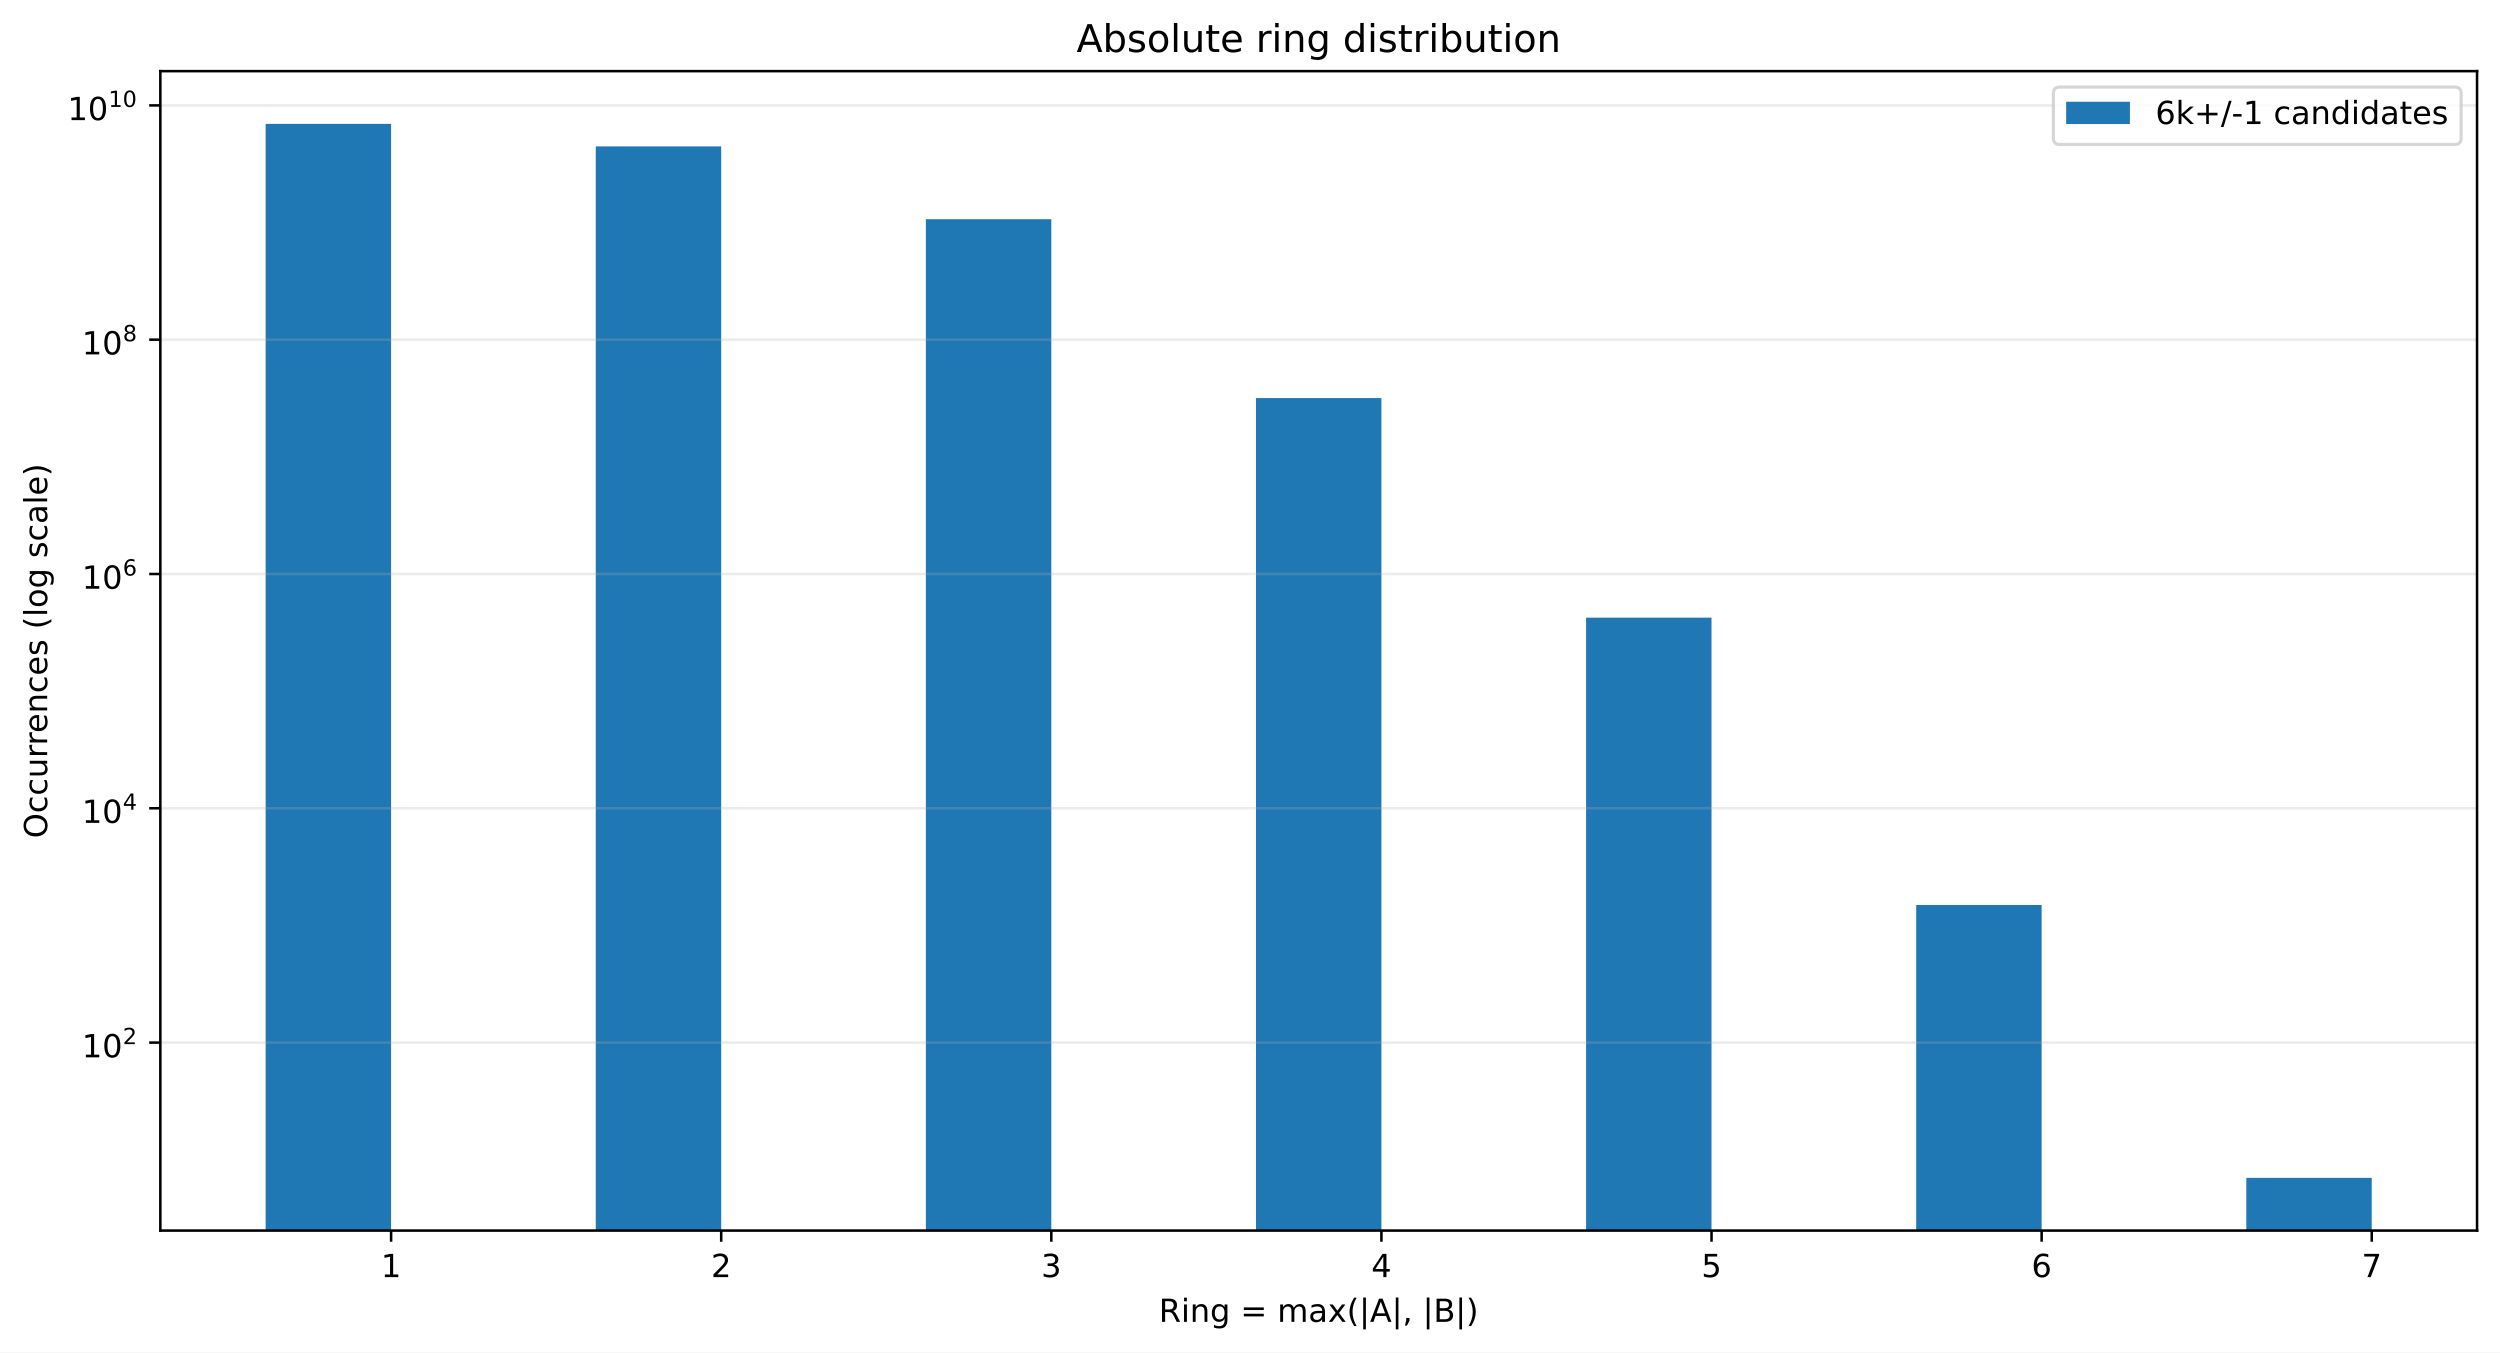
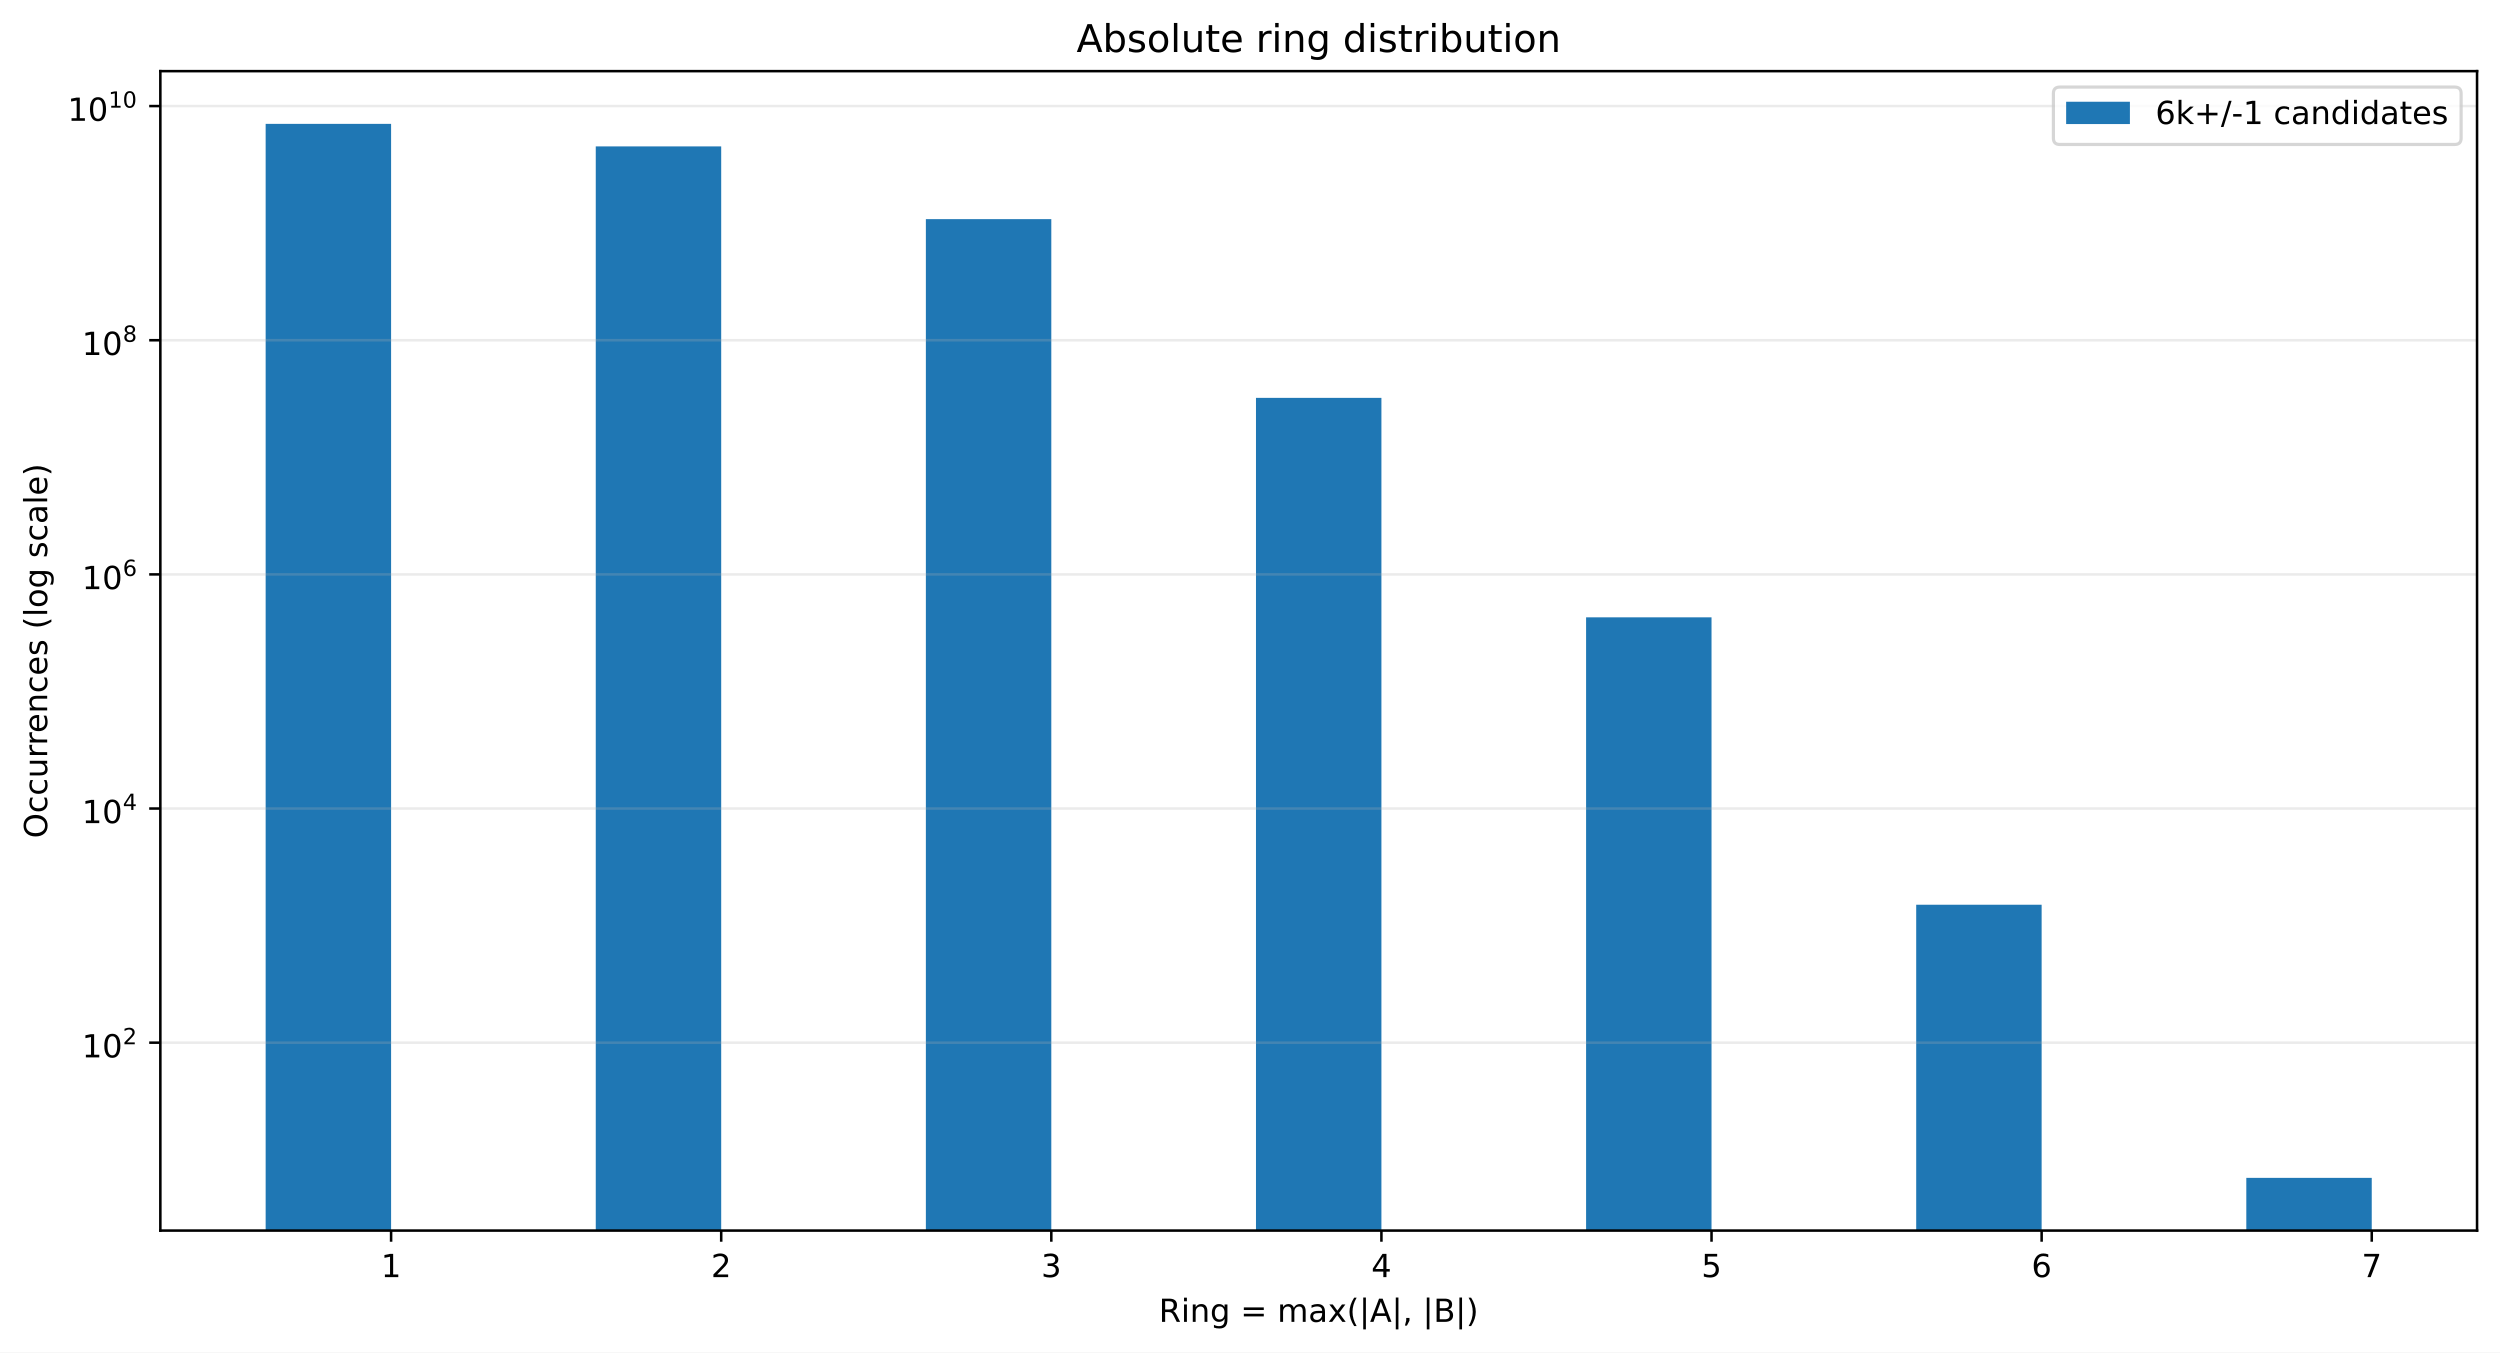
<svg xmlns="http://www.w3.org/2000/svg" xmlns:xlink="http://www.w3.org/1999/xlink" width="784.258pt" height="424.28pt" viewBox="0 0 784.258 424.28" version="1.1">
  <defs>
    <style type="text/css">*{stroke-linejoin: round; stroke-linecap: butt}</style>
  </defs>
  <g id="figure_1">
    <g id="patch_1">
      <path d="M 0 424.28  L 784.258 424.28  L 784.258 0  L 0 0  z " style="fill: #ffffff" />
    </g>
    <g id="axes_1">
      <g id="patch_2">
        <path d="M 50.301 386.036  L 777.058 386.036  L 777.058 22.318  L 50.301 22.318  z " style="fill: #ffffff" />
      </g>
      <g id="patch_3">
-         <path d="M 83.335 37150.874  L 122.687 37150.874  L 122.687 38.851  L 83.335 38.851  z " clip-path="url(#pe22367e2f0)" style="fill: #1f77b4" />
+         <path d="M 83.335 37126.803  L 122.687 37126.803  L 122.687 38.851  L 83.335 38.851  z " clip-path="url(#pb720f1f0be)" style="fill: #1f77b4" />
      </g>
      <g id="patch_4">
-         <path d="M 186.891 37150.874  L 226.243 37150.874  L 226.243 45.924  L 186.891 45.924  z " clip-path="url(#pe22367e2f0)" style="fill: #1f77b4" />
+         <path d="M 186.891 37126.803  L 226.243 37126.803  L 226.243 45.92  L 186.891 45.92  z " clip-path="url(#pb720f1f0be)" style="fill: #1f77b4" />
      </g>
      <g id="patch_5">
-         <path d="M 290.448 37150.874  L 329.799 37150.874  L 329.799 68.772  L 290.448 68.772  z " clip-path="url(#pe22367e2f0)" style="fill: #1f77b4" />
+         <path d="M 290.448 37126.803  L 329.799 37126.803  L 329.799 68.752  L 290.448 68.752  z " clip-path="url(#pb720f1f0be)" style="fill: #1f77b4" />
      </g>
      <g id="patch_6">
-         <path d="M 394.004 37150.874  L 433.355 37150.874  L 433.355 124.874  L 394.004 124.874  z " clip-path="url(#pe22367e2f0)" style="fill: #1f77b4" />
+         <path d="M 394.004 37126.803  L 433.355 37126.803  L 433.355 124.818  L 394.004 124.818  z " clip-path="url(#pb720f1f0be)" style="fill: #1f77b4" />
      </g>
      <g id="patch_7">
-         <path d="M 497.56 37150.874  L 536.912 37150.874  L 536.912 193.769  L 497.56 193.769  z " clip-path="url(#pe22367e2f0)" style="fill: #1f77b4" />
+         <path d="M 497.56 37126.803  L 536.912 37126.803  L 536.912 193.668  L 497.56 193.668  z " clip-path="url(#pb720f1f0be)" style="fill: #1f77b4" />
      </g>
      <g id="patch_8">
-         <path d="M 601.116 37150.874  L 640.468 37150.874  L 640.468 283.902  L 601.116 283.902  z " clip-path="url(#pe22367e2f0)" style="fill: #1f77b4" />
+         <path d="M 601.116 37126.803  L 640.468 37126.803  L 640.468 283.81  L 601.116 283.81  z " clip-path="url(#pb720f1f0be)" style="fill: #1f77b4" />
      </g>
      <g id="patch_9">
-         <path d="M 704.673 37150.874  L 744.024 37150.874  L 744.024 369.503  L 704.673 369.503  z " clip-path="url(#pe22367e2f0)" style="fill: #1f77b4" />
+         <path d="M 704.673 37126.803  L 744.024 37126.803  L 744.024 369.503  L 704.673 369.503  z " clip-path="url(#pb720f1f0be)" style="fill: #1f77b4" />
      </g>
      <g id="matplotlib.axis_1">
        <g id="xtick_1">
          <g id="line2d_1">
            <defs>
-               <path id="maa8dd9154b" d="M 0 0  L 0 3.5  " style="stroke: #000000; stroke-width: 0.8" />
+               <path id="m9fbabec83c" d="M 0 0  L 0 3.5  " style="stroke: #000000; stroke-width: 0.8" />
            </defs>
            <g>
-               <use xlink:href="#maa8dd9154b" x="122.687" y="386.036" style="stroke: #000000; stroke-width: 0.8" />
+               <use xlink:href="#m9fbabec83c" x="122.687" y="386.036" style="stroke: #000000; stroke-width: 0.8" />
            </g>
          </g>
          <g id="text_1">
            <g transform="translate(119.5053 400.6334) scale(0.1 -0.1)">
              <defs>
                <path id="DejaVuSans-14" d="M 794 531  L 1825 531  L 1825 4091  L 703 3866  L 703 4441  L 1819 4666  L 2450 4666  L 2450 531  L 3481 531  L 3481 0  L 794 0  L 794 531  z " transform="scale(0.015625)" />
              </defs>
              <use xlink:href="#DejaVuSans-14" />
            </g>
          </g>
        </g>
        <g id="xtick_2">
          <g id="line2d_2">
            <g>
-               <use xlink:href="#maa8dd9154b" x="226.243" y="386.036" style="stroke: #000000; stroke-width: 0.8" />
+               <use xlink:href="#m9fbabec83c" x="226.243" y="386.036" style="stroke: #000000; stroke-width: 0.8" />
            </g>
          </g>
          <g id="text_2">
            <g transform="translate(223.0616 400.6334) scale(0.1 -0.1)">
              <defs>
                <path id="DejaVuSans-15" d="M 1228 531  L 3431 531  L 3431 0  L 469 0  L 469 531  Q 828 903 1448 1529  Q 2069 2156 2228 2338  Q 2531 2678 2651 2914  Q 2772 3150 2772 3378  Q 2772 3750 2511 3984  Q 2250 4219 1831 4219  Q 1534 4219 1204 4116  Q 875 4013 500 3803  L 500 4441  Q 881 4594 1212 4672  Q 1544 4750 1819 4750  Q 2544 4750 2975 4387  Q 3406 4025 3406 3419  Q 3406 3131 3298 2873  Q 3191 2616 2906 2266  Q 2828 2175 2409 1742  Q 1991 1309 1228 531  z " transform="scale(0.015625)" />
              </defs>
              <use xlink:href="#DejaVuSans-15" />
            </g>
          </g>
        </g>
        <g id="xtick_3">
          <g id="line2d_3">
            <g>
-               <use xlink:href="#maa8dd9154b" x="329.799" y="386.036" style="stroke: #000000; stroke-width: 0.8" />
+               <use xlink:href="#m9fbabec83c" x="329.799" y="386.036" style="stroke: #000000; stroke-width: 0.8" />
            </g>
          </g>
          <g id="text_3">
            <g transform="translate(326.6178 400.6334) scale(0.1 -0.1)">
              <defs>
                <path id="DejaVuSans-16" d="M 2597 2516  Q 3050 2419 3304 2112  Q 3559 1806 3559 1356  Q 3559 666 3084 287  Q 2609 -91 1734 -91  Q 1441 -91 1130 -33  Q 819 25 488 141  L 488 750  Q 750 597 1062 519  Q 1375 441 1716 441  Q 2309 441 2620 675  Q 2931 909 2931 1356  Q 2931 1769 2642 2001  Q 2353 2234 1838 2234  L 1294 2234  L 1294 2753  L 1863 2753  Q 2328 2753 2575 2939  Q 2822 3125 2822 3475  Q 2822 3834 2567 4026  Q 2313 4219 1838 4219  Q 1578 4219 1281 4162  Q 984 4106 628 3988  L 628 4550  Q 988 4650 1302 4700  Q 1616 4750 1894 4750  Q 2613 4750 3031 4423  Q 3450 4097 3450 3541  Q 3450 3153 3228 2886  Q 3006 2619 2597 2516  z " transform="scale(0.015625)" />
              </defs>
              <use xlink:href="#DejaVuSans-16" />
            </g>
          </g>
        </g>
        <g id="xtick_4">
          <g id="line2d_4">
            <g>
-               <use xlink:href="#maa8dd9154b" x="433.355" y="386.036" style="stroke: #000000; stroke-width: 0.8" />
+               <use xlink:href="#m9fbabec83c" x="433.355" y="386.036" style="stroke: #000000; stroke-width: 0.8" />
            </g>
          </g>
          <g id="text_4">
            <g transform="translate(430.174 400.6334) scale(0.1 -0.1)">
              <defs>
                <path id="DejaVuSans-17" d="M 2419 4116  L 825 1625  L 2419 1625  L 2419 4116  z M 2253 4666  L 3047 4666  L 3047 1625  L 3713 1625  L 3713 1100  L 3047 1100  L 3047 0  L 2419 0  L 2419 1100  L 313 1100  L 313 1709  L 2253 4666  z " transform="scale(0.015625)" />
              </defs>
              <use xlink:href="#DejaVuSans-17" />
            </g>
          </g>
        </g>
        <g id="xtick_5">
          <g id="line2d_5">
            <g>
-               <use xlink:href="#maa8dd9154b" x="536.912" y="386.036" style="stroke: #000000; stroke-width: 0.8" />
+               <use xlink:href="#m9fbabec83c" x="536.912" y="386.036" style="stroke: #000000; stroke-width: 0.8" />
            </g>
          </g>
          <g id="text_5">
            <g transform="translate(533.7303 400.6334) scale(0.1 -0.1)">
              <defs>
                <path id="DejaVuSans-18" d="M 691 4666  L 3169 4666  L 3169 4134  L 1269 4134  L 1269 2991  Q 1406 3038 1543 3061  Q 1681 3084 1819 3084  Q 2600 3084 3056 2656  Q 3513 2228 3513 1497  Q 3513 744 3044 326  Q 2575 -91 1722 -91  Q 1428 -91 1123 -41  Q 819 9 494 109  L 494 744  Q 775 591 1075 516  Q 1375 441 1709 441  Q 2250 441 2565 725  Q 2881 1009 2881 1497  Q 2881 1984 2565 2268  Q 2250 2553 1709 2553  Q 1456 2553 1204 2497  Q 953 2441 691 2322  L 691 4666  z " transform="scale(0.015625)" />
              </defs>
              <use xlink:href="#DejaVuSans-18" />
            </g>
          </g>
        </g>
        <g id="xtick_6">
          <g id="line2d_6">
            <g>
-               <use xlink:href="#maa8dd9154b" x="640.468" y="386.036" style="stroke: #000000; stroke-width: 0.8" />
+               <use xlink:href="#m9fbabec83c" x="640.468" y="386.036" style="stroke: #000000; stroke-width: 0.8" />
            </g>
          </g>
          <g id="text_6">
            <g transform="translate(637.2865 400.6334) scale(0.1 -0.1)">
              <defs>
                <path id="DejaVuSans-19" d="M 2113 2584  Q 1688 2584 1439 2293  Q 1191 2003 1191 1497  Q 1191 994 1439 701  Q 1688 409 2113 409  Q 2538 409 2786 701  Q 3034 994 3034 1497  Q 3034 2003 2786 2293  Q 2538 2584 2113 2584  z M 3366 4563  L 3366 3988  Q 3128 4100 2886 4159  Q 2644 4219 2406 4219  Q 1781 4219 1451 3797  Q 1122 3375 1075 2522  Q 1259 2794 1537 2939  Q 1816 3084 2150 3084  Q 2853 3084 3261 2657  Q 3669 2231 3669 1497  Q 3669 778 3244 343  Q 2819 -91 2113 -91  Q 1303 -91 875 529  Q 447 1150 447 2328  Q 447 3434 972 4092  Q 1497 4750 2381 4750  Q 2619 4750 2861 4703  Q 3103 4656 3366 4563  z " transform="scale(0.015625)" />
              </defs>
              <use xlink:href="#DejaVuSans-19" />
            </g>
          </g>
        </g>
        <g id="xtick_7">
          <g id="line2d_7">
            <g>
-               <use xlink:href="#maa8dd9154b" x="744.024" y="386.036" style="stroke: #000000; stroke-width: 0.8" />
+               <use xlink:href="#m9fbabec83c" x="744.024" y="386.036" style="stroke: #000000; stroke-width: 0.8" />
            </g>
          </g>
          <g id="text_7">
            <g transform="translate(740.8427 400.6334) scale(0.1 -0.1)">
              <defs>
                <path id="DejaVuSans-1a" d="M 525 4666  L 3525 4666  L 3525 4397  L 1831 0  L 1172 0  L 2766 4134  L 525 4134  L 525 4666  z " transform="scale(0.015625)" />
              </defs>
              <use xlink:href="#DejaVuSans-1a" />
            </g>
          </g>
        </g>
        <g id="text_8">
          <g transform="translate(363.5437 414.678) scale(0.1 -0.1)">
            <defs>
              <path id="DejaVuSans-35" d="M 2841 2188  Q 3044 2119 3236 1894  Q 3428 1669 3622 1275  L 4263 0  L 3584 0  L 2988 1197  Q 2756 1666 2539 1819  Q 2322 1972 1947 1972  L 1259 1972  L 1259 0  L 628 0  L 628 4666  L 2053 4666  Q 2853 4666 3247 4331  Q 3641 3997 3641 3322  Q 3641 2881 3436 2590  Q 3231 2300 2841 2188  z M 1259 4147  L 1259 2491  L 2053 2491  Q 2509 2491 2742 2702  Q 2975 2913 2975 3322  Q 2975 3731 2742 3939  Q 2509 4147 2053 4147  L 1259 4147  z " transform="scale(0.015625)" />
              <path id="DejaVuSans-4c" d="M 603 3500  L 1178 3500  L 1178 0  L 603 0  L 603 3500  z M 603 4863  L 1178 4863  L 1178 4134  L 603 4134  L 603 4863  z " transform="scale(0.015625)" />
              <path id="DejaVuSans-51" d="M 3513 2113  L 3513 0  L 2938 0  L 2938 2094  Q 2938 2591 2744 2837  Q 2550 3084 2163 3084  Q 1697 3084 1428 2787  Q 1159 2491 1159 1978  L 1159 0  L 581 0  L 581 3500  L 1159 3500  L 1159 2956  Q 1366 3272 1645 3428  Q 1925 3584 2291 3584  Q 2894 3584 3203 3211  Q 3513 2838 3513 2113  z " transform="scale(0.015625)" />
              <path id="DejaVuSans-4a" d="M 2906 1791  Q 2906 2416 2648 2759  Q 2391 3103 1925 3103  Q 1463 3103 1205 2759  Q 947 2416 947 1791  Q 947 1169 1205 825  Q 1463 481 1925 481  Q 2391 481 2648 825  Q 2906 1169 2906 1791  z M 3481 434  Q 3481 -459 3084 -895  Q 2688 -1331 1869 -1331  Q 1566 -1331 1297 -1286  Q 1028 -1241 775 -1147  L 775 -588  Q 1028 -725 1275 -790  Q 1522 -856 1778 -856  Q 2344 -856 2625 -561  Q 2906 -266 2906 331  L 2906 616  Q 2728 306 2450 153  Q 2172 0 1784 0  Q 1141 0 747 490  Q 353 981 353 1791  Q 353 2603 747 3093  Q 1141 3584 1784 3584  Q 2172 3584 2450 3431  Q 2728 3278 2906 2969  L 2906 3500  L 3481 3500  L 3481 434  z " transform="scale(0.015625)" />
              <path id="DejaVuSans-3" transform="scale(0.015625)" />
              <path id="DejaVuSans-20" d="M 678 2906  L 4684 2906  L 4684 2381  L 678 2381  L 678 2906  z M 678 1631  L 4684 1631  L 4684 1100  L 678 1100  L 678 1631  z " transform="scale(0.015625)" />
              <path id="DejaVuSans-50" d="M 3328 2828  Q 3544 3216 3844 3400  Q 4144 3584 4550 3584  Q 5097 3584 5394 3201  Q 5691 2819 5691 2113  L 5691 0  L 5113 0  L 5113 2094  Q 5113 2597 4934 2840  Q 4756 3084 4391 3084  Q 3944 3084 3684 2787  Q 3425 2491 3425 1978  L 3425 0  L 2847 0  L 2847 2094  Q 2847 2600 2669 2842  Q 2491 3084 2119 3084  Q 1678 3084 1418 2786  Q 1159 2488 1159 1978  L 1159 0  L 581 0  L 581 3500  L 1159 3500  L 1159 2956  Q 1356 3278 1631 3431  Q 1906 3584 2284 3584  Q 2666 3584 2933 3390  Q 3200 3197 3328 2828  z " transform="scale(0.015625)" />
              <path id="DejaVuSans-44" d="M 2194 1759  Q 1497 1759 1228 1600  Q 959 1441 959 1056  Q 959 750 1161 570  Q 1363 391 1709 391  Q 2188 391 2477 730  Q 2766 1069 2766 1631  L 2766 1759  L 2194 1759  z M 3341 1997  L 3341 0  L 2766 0  L 2766 531  Q 2569 213 2275 61  Q 1981 -91 1556 -91  Q 1019 -91 701 211  Q 384 513 384 1019  Q 384 1609 779 1909  Q 1175 2209 1959 2209  L 2766 2209  L 2766 2266  Q 2766 2663 2505 2880  Q 2244 3097 1772 3097  Q 1472 3097 1187 3025  Q 903 2953 641 2809  L 641 3341  Q 956 3463 1253 3523  Q 1550 3584 1831 3584  Q 2591 3584 2966 3190  Q 3341 2797 3341 1997  z " transform="scale(0.015625)" />
              <path id="DejaVuSans-5b" d="M 3513 3500  L 2247 1797  L 3578 0  L 2900 0  L 1881 1375  L 863 0  L 184 0  L 1544 1831  L 300 3500  L 978 3500  L 1906 2253  L 2834 3500  L 3513 3500  z " transform="scale(0.015625)" />
              <path id="DejaVuSans-b" d="M 1984 4856  Q 1566 4138 1362 3434  Q 1159 2731 1159 2009  Q 1159 1288 1364 580  Q 1569 -128 1984 -844  L 1484 -844  Q 1016 -109 783 600  Q 550 1309 550 2009  Q 550 2706 781 3412  Q 1013 4119 1484 4856  L 1984 4856  z " transform="scale(0.015625)" />
              <path id="DejaVuSans-5f" d="M 1344 4891  L 1344 -1509  L 813 -1509  L 813 4891  L 1344 4891  z " transform="scale(0.015625)" />
              <path id="DejaVuSans-24" d="M 2188 4044  L 1331 1722  L 3047 1722  L 2188 4044  z M 1831 4666  L 2547 4666  L 4325 0  L 3669 0  L 3244 1197  L 1141 1197  L 716 0  L 50 0  L 1831 4666  z " transform="scale(0.015625)" />
              <path id="DejaVuSans-f" d="M 750 794  L 1409 794  L 1409 256  L 897 -744  L 494 -744  L 750 256  L 750 794  z " transform="scale(0.015625)" />
              <path id="DejaVuSans-25" d="M 1259 2228  L 1259 519  L 2272 519  Q 2781 519 3026 730  Q 3272 941 3272 1375  Q 3272 1813 3026 2020  Q 2781 2228 2272 2228  L 1259 2228  z M 1259 4147  L 1259 2741  L 2194 2741  Q 2656 2741 2882 2914  Q 3109 3088 3109 3444  Q 3109 3797 2882 3972  Q 2656 4147 2194 4147  L 1259 4147  z M 628 4666  L 2241 4666  Q 2963 4666 3353 4366  Q 3744 4066 3744 3513  Q 3744 3084 3544 2831  Q 3344 2578 2956 2516  Q 3422 2416 3680 2098  Q 3938 1781 3938 1306  Q 3938 681 3513 340  Q 3088 0 2303 0  L 628 0  L 628 4666  z " transform="scale(0.015625)" />
              <path id="DejaVuSans-c" d="M 513 4856  L 1013 4856  Q 1481 4119 1714 3412  Q 1947 2706 1947 2009  Q 1947 1309 1714 600  Q 1481 -109 1013 -844  L 513 -844  Q 928 -128 1133 580  Q 1338 1288 1338 2009  Q 1338 2731 1133 3434  Q 928 4138 513 4856  z " transform="scale(0.015625)" />
            </defs>
            <use xlink:href="#DejaVuSans-35" />
            <use xlink:href="#DejaVuSans-4c" transform="translate(69.48438 0)" />
            <use xlink:href="#DejaVuSans-51" transform="translate(97.26562 0)" />
            <use xlink:href="#DejaVuSans-4a" transform="translate(160.6406 0)" />
            <use xlink:href="#DejaVuSans-3" transform="translate(224.125 0)" />
            <use xlink:href="#DejaVuSans-20" transform="translate(255.9062 0)" />
            <use xlink:href="#DejaVuSans-3" transform="translate(339.7031 0)" />
            <use xlink:href="#DejaVuSans-50" transform="translate(371.4844 0)" />
            <use xlink:href="#DejaVuSans-44" transform="translate(468.8906 0)" />
            <use xlink:href="#DejaVuSans-5b" transform="translate(530.1719 0)" />
            <use xlink:href="#DejaVuSans-b" transform="translate(589.3594 0)" />
            <use xlink:href="#DejaVuSans-5f" transform="translate(628.375 0)" />
            <use xlink:href="#DejaVuSans-24" transform="translate(662.0625 0)" />
            <use xlink:href="#DejaVuSans-5f" transform="translate(730.4688 0)" />
            <use xlink:href="#DejaVuSans-f" transform="translate(764.1562 0)" />
            <use xlink:href="#DejaVuSans-3" transform="translate(795.9375 0)" />
            <use xlink:href="#DejaVuSans-5f" transform="translate(827.7188 0)" />
            <use xlink:href="#DejaVuSans-25" transform="translate(861.4062 0)" />
            <use xlink:href="#DejaVuSans-5f" transform="translate(930.0156 0)" />
            <use xlink:href="#DejaVuSans-c" transform="translate(963.7031 0)" />
          </g>
        </g>
      </g>
      <g id="matplotlib.axis_2">
        <g id="ytick_1">
          <g id="line2d_8">
-             <path d="M 50.301 327.06  L 777.058 327.06  " clip-path="url(#pe22367e2f0)" style="fill: none; stroke: #b0b0b0; stroke-opacity: 0.25; stroke-width: 0.8; stroke-linecap: square" />
+             <path d="M 50.301 327.088  L 777.058 327.088  " clip-path="url(#pb720f1f0be)" style="fill: none; stroke: #b0b0b0; stroke-opacity: 0.25; stroke-width: 0.8; stroke-linecap: square" />
          </g>
          <g id="line2d_9">
            <defs>
-               <path id="m836866b5d0" d="M 0 0  L -3.5 0  " style="stroke: #000000; stroke-width: 0.8" />
+               <path id="m8a3df2ab05" d="M 0 0  L -3.5 0  " style="stroke: #000000; stroke-width: 0.8" />
            </defs>
            <g>
-               <use xlink:href="#m836866b5d0" x="50.301" y="327.06" style="stroke: #000000; stroke-width: 0.8" />
+               <use xlink:href="#m8a3df2ab05" x="50.301" y="327.088" style="stroke: #000000; stroke-width: 0.8" />
            </g>
          </g>
          <g id="text_9">
-             <g transform="translate(25.70078 331.7602) scale(0.1 -0.1)">
+             <g transform="translate(25.70078 331.7879) scale(0.1 -0.1)">
              <defs>
                <path id="DejaVuSans-13" d="M 2034 4250  Q 1547 4250 1301 3770  Q 1056 3291 1056 2328  Q 1056 1369 1301 889  Q 1547 409 2034 409  Q 2525 409 2770 889  Q 3016 1369 3016 2328  Q 3016 3291 2770 3770  Q 2525 4250 2034 4250  z M 2034 4750  Q 2819 4750 3233 4129  Q 3647 3509 3647 2328  Q 3647 1150 3233 529  Q 2819 -91 2034 -91  Q 1250 -91 836 529  Q 422 1150 422 2328  Q 422 3509 836 4129  Q 1250 4750 2034 4750  z " transform="scale(0.015625)" />
              </defs>
              <use xlink:href="#DejaVuSans-14" transform="translate(0 0.746875)" />
              <use xlink:href="#DejaVuSans-13" transform="translate(63.62305 0.746875)" />
              <use xlink:href="#DejaVuSans-15" transform="translate(128.2031 42.04688) scale(0.7)" />
            </g>
          </g>
        </g>
        <g id="ytick_2">
          <g id="line2d_10">
-             <path d="M 50.301 253.56  L 777.058 253.56  " clip-path="url(#pe22367e2f0)" style="fill: none; stroke: #b0b0b0; stroke-opacity: 0.25; stroke-width: 0.8; stroke-linecap: square" />
+             <path d="M 50.301 253.635  L 777.058 253.635  " clip-path="url(#pb720f1f0be)" style="fill: none; stroke: #b0b0b0; stroke-opacity: 0.25; stroke-width: 0.8; stroke-linecap: square" />
          </g>
          <g id="line2d_11">
            <g>
-               <use xlink:href="#m836866b5d0" x="50.301" y="253.56" style="stroke: #000000; stroke-width: 0.8" />
+               <use xlink:href="#m8a3df2ab05" x="50.301" y="253.635" style="stroke: #000000; stroke-width: 0.8" />
            </g>
          </g>
          <g id="text_10">
-             <g transform="translate(25.70078 258.2095) scale(0.1 -0.1)">
+             <g transform="translate(25.70078 258.2854) scale(0.1 -0.1)">
              <use xlink:href="#DejaVuSans-14" transform="translate(0 0.665625)" />
              <use xlink:href="#DejaVuSans-13" transform="translate(63.62305 0.665625)" />
              <use xlink:href="#DejaVuSans-17" transform="translate(128.2031 41.96563) scale(0.7)" />
            </g>
          </g>
        </g>
        <g id="ytick_3">
          <g id="line2d_12">
-             <path d="M 50.301 180.059  L 777.058 180.059  " clip-path="url(#pe22367e2f0)" style="fill: none; stroke: #b0b0b0; stroke-opacity: 0.25; stroke-width: 0.8; stroke-linecap: square" />
+             <path d="M 50.301 180.183  L 777.058 180.183  " clip-path="url(#pb720f1f0be)" style="fill: none; stroke: #b0b0b0; stroke-opacity: 0.25; stroke-width: 0.8; stroke-linecap: square" />
          </g>
          <g id="line2d_13">
            <g>
-               <use xlink:href="#m836866b5d0" x="50.301" y="180.059" style="stroke: #000000; stroke-width: 0.8" />
+               <use xlink:href="#m8a3df2ab05" x="50.301" y="180.183" style="stroke: #000000; stroke-width: 0.8" />
            </g>
          </g>
          <g id="text_11">
-             <g transform="translate(25.70078 184.7589) scale(0.1 -0.1)">
+             <g transform="translate(25.70078 184.8829) scale(0.1 -0.1)">
              <use xlink:href="#DejaVuSans-14" transform="translate(0 0.746875)" />
              <use xlink:href="#DejaVuSans-13" transform="translate(63.62305 0.746875)" />
              <use xlink:href="#DejaVuSans-19" transform="translate(128.2031 42.04688) scale(0.7)" />
            </g>
          </g>
        </g>
        <g id="ytick_4">
          <g id="line2d_14">
-             <path d="M 50.301 106.558  L 777.058 106.558  " clip-path="url(#pe22367e2f0)" style="fill: none; stroke: #b0b0b0; stroke-opacity: 0.25; stroke-width: 0.8; stroke-linecap: square" />
+             <path d="M 50.301 106.73  L 777.058 106.73  " clip-path="url(#pb720f1f0be)" style="fill: none; stroke: #b0b0b0; stroke-opacity: 0.25; stroke-width: 0.8; stroke-linecap: square" />
          </g>
          <g id="line2d_15">
            <g>
-               <use xlink:href="#m836866b5d0" x="50.301" y="106.558" style="stroke: #000000; stroke-width: 0.8" />
+               <use xlink:href="#m8a3df2ab05" x="50.301" y="106.73" style="stroke: #000000; stroke-width: 0.8" />
            </g>
          </g>
          <g id="text_12">
-             <g transform="translate(25.70078 111.2583) scale(0.1 -0.1)">
+             <g transform="translate(25.70078 111.4304) scale(0.1 -0.1)">
              <defs>
                <path id="DejaVuSans-1b" d="M 2034 2216  Q 1584 2216 1326 1975  Q 1069 1734 1069 1313  Q 1069 891 1326 650  Q 1584 409 2034 409  Q 2484 409 2743 651  Q 3003 894 3003 1313  Q 3003 1734 2745 1975  Q 2488 2216 2034 2216  z M 1403 2484  Q 997 2584 770 2862  Q 544 3141 544 3541  Q 544 4100 942 4425  Q 1341 4750 2034 4750  Q 2731 4750 3128 4425  Q 3525 4100 3525 3541  Q 3525 3141 3298 2862  Q 3072 2584 2669 2484  Q 3125 2378 3379 2068  Q 3634 1759 3634 1313  Q 3634 634 3220 271  Q 2806 -91 2034 -91  Q 1263 -91 848 271  Q 434 634 434 1313  Q 434 1759 690 2068  Q 947 2378 1403 2484  z M 1172 3481  Q 1172 3119 1398 2916  Q 1625 2713 2034 2713  Q 2441 2713 2670 2916  Q 2900 3119 2900 3481  Q 2900 3844 2670 4047  Q 2441 4250 2034 4250  Q 1625 4250 1398 4047  Q 1172 3844 1172 3481  z " transform="scale(0.015625)" />
              </defs>
              <use xlink:href="#DejaVuSans-14" transform="translate(0 0.746875)" />
              <use xlink:href="#DejaVuSans-13" transform="translate(63.62305 0.746875)" />
              <use xlink:href="#DejaVuSans-1b" transform="translate(128.2031 42.04688) scale(0.7)" />
            </g>
          </g>
        </g>
        <g id="ytick_5">
          <g id="line2d_16">
-             <path d="M 50.301 33.058  L 777.058 33.058  " clip-path="url(#pe22367e2f0)" style="fill: none; stroke: #b0b0b0; stroke-opacity: 0.25; stroke-width: 0.8; stroke-linecap: square" />
+             <path d="M 50.301 33.278  L 777.058 33.278  " clip-path="url(#pb720f1f0be)" style="fill: none; stroke: #b0b0b0; stroke-opacity: 0.25; stroke-width: 0.8; stroke-linecap: square" />
          </g>
          <g id="line2d_17">
            <g>
-               <use xlink:href="#m836866b5d0" x="50.301" y="33.058" style="stroke: #000000; stroke-width: 0.8" />
+               <use xlink:href="#m8a3df2ab05" x="50.301" y="33.278" style="stroke: #000000; stroke-width: 0.8" />
            </g>
          </g>
          <g id="text_13">
-             <g transform="translate(21.20078 37.75764) scale(0.1 -0.1)">
+             <g transform="translate(21.20078 37.97783) scale(0.1 -0.1)">
              <use xlink:href="#DejaVuSans-14" transform="translate(0 0.746875)" />
              <use xlink:href="#DejaVuSans-13" transform="translate(63.62305 0.746875)" />
              <use xlink:href="#DejaVuSans-14" transform="translate(128.2031 42.04688) scale(0.7)" />
              <use xlink:href="#DejaVuSans-13" transform="translate(172.7393 42.04688) scale(0.7)" />
            </g>
          </g>
        </g>
        <g id="text_14">
          <g transform="translate(14.79844 262.9551) rotate(-90) scale(0.1 -0.1)">
            <defs>
              <path id="DejaVuSans-32" d="M 2522 4238  Q 1834 4238 1429 3725  Q 1025 3213 1025 2328  Q 1025 1447 1429 934  Q 1834 422 2522 422  Q 3209 422 3611 934  Q 4013 1447 4013 2328  Q 4013 3213 3611 3725  Q 3209 4238 2522 4238  z M 2522 4750  Q 3503 4750 4090 4092  Q 4678 3434 4678 2328  Q 4678 1225 4090 567  Q 3503 -91 2522 -91  Q 1538 -91 948 565  Q 359 1222 359 2328  Q 359 3434 948 4092  Q 1538 4750 2522 4750  z " transform="scale(0.015625)" />
              <path id="DejaVuSans-46" d="M 3122 3366  L 3122 2828  Q 2878 2963 2633 3030  Q 2388 3097 2138 3097  Q 1578 3097 1268 2742  Q 959 2388 959 1747  Q 959 1106 1268 751  Q 1578 397 2138 397  Q 2388 397 2633 464  Q 2878 531 3122 666  L 3122 134  Q 2881 22 2623 -34  Q 2366 -91 2075 -91  Q 1284 -91 818 406  Q 353 903 353 1747  Q 353 2603 823 3093  Q 1294 3584 2113 3584  Q 2378 3584 2631 3529  Q 2884 3475 3122 3366  z " transform="scale(0.015625)" />
              <path id="DejaVuSans-58" d="M 544 1381  L 544 3500  L 1119 3500  L 1119 1403  Q 1119 906 1312 657  Q 1506 409 1894 409  Q 2359 409 2629 706  Q 2900 1003 2900 1516  L 2900 3500  L 3475 3500  L 3475 0  L 2900 0  L 2900 538  Q 2691 219 2414 64  Q 2138 -91 1772 -91  Q 1169 -91 856 284  Q 544 659 544 1381  z M 1991 3584  L 1991 3584  z " transform="scale(0.015625)" />
              <path id="DejaVuSans-55" d="M 2631 2963  Q 2534 3019 2420 3045  Q 2306 3072 2169 3072  Q 1681 3072 1420 2755  Q 1159 2438 1159 1844  L 1159 0  L 581 0  L 581 3500  L 1159 3500  L 1159 2956  Q 1341 3275 1631 3429  Q 1922 3584 2338 3584  Q 2397 3584 2469 3576  Q 2541 3569 2628 3553  L 2631 2963  z " transform="scale(0.015625)" />
              <path id="DejaVuSans-48" d="M 3597 1894  L 3597 1613  L 953 1613  Q 991 1019 1311 708  Q 1631 397 2203 397  Q 2534 397 2845 478  Q 3156 559 3463 722  L 3463 178  Q 3153 47 2828 -22  Q 2503 -91 2169 -91  Q 1331 -91 842 396  Q 353 884 353 1716  Q 353 2575 817 3079  Q 1281 3584 2069 3584  Q 2775 3584 3186 3129  Q 3597 2675 3597 1894  z M 3022 2063  Q 3016 2534 2758 2815  Q 2500 3097 2075 3097  Q 1594 3097 1305 2825  Q 1016 2553 972 2059  L 3022 2063  z " transform="scale(0.015625)" />
              <path id="DejaVuSans-56" d="M 2834 3397  L 2834 2853  Q 2591 2978 2328 3040  Q 2066 3103 1784 3103  Q 1356 3103 1142 2972  Q 928 2841 928 2578  Q 928 2378 1081 2264  Q 1234 2150 1697 2047  L 1894 2003  Q 2506 1872 2764 1633  Q 3022 1394 3022 966  Q 3022 478 2636 193  Q 2250 -91 1575 -91  Q 1294 -91 989 -36  Q 684 19 347 128  L 347 722  Q 666 556 975 473  Q 1284 391 1588 391  Q 1994 391 2212 530  Q 2431 669 2431 922  Q 2431 1156 2273 1281  Q 2116 1406 1581 1522  L 1381 1569  Q 847 1681 609 1914  Q 372 2147 372 2553  Q 372 3047 722 3315  Q 1072 3584 1716 3584  Q 2034 3584 2315 3537  Q 2597 3491 2834 3397  z " transform="scale(0.015625)" />
              <path id="DejaVuSans-4f" d="M 603 4863  L 1178 4863  L 1178 0  L 603 0  L 603 4863  z " transform="scale(0.015625)" />
              <path id="DejaVuSans-52" d="M 1959 3097  Q 1497 3097 1228 2736  Q 959 2375 959 1747  Q 959 1119 1226 758  Q 1494 397 1959 397  Q 2419 397 2687 759  Q 2956 1122 2956 1747  Q 2956 2369 2687 2733  Q 2419 3097 1959 3097  z M 1959 3584  Q 2709 3584 3137 3096  Q 3566 2609 3566 1747  Q 3566 888 3137 398  Q 2709 -91 1959 -91  Q 1206 -91 779 398  Q 353 888 353 1747  Q 353 2609 779 3096  Q 1206 3584 1959 3584  z " transform="scale(0.015625)" />
            </defs>
            <use xlink:href="#DejaVuSans-32" />
            <use xlink:href="#DejaVuSans-46" transform="translate(78.71875 0)" />
            <use xlink:href="#DejaVuSans-46" transform="translate(133.7031 0)" />
            <use xlink:href="#DejaVuSans-58" transform="translate(188.6875 0)" />
            <use xlink:href="#DejaVuSans-55" transform="translate(252.0625 0)" />
            <use xlink:href="#DejaVuSans-55" transform="translate(291.4219 0)" />
            <use xlink:href="#DejaVuSans-48" transform="translate(330.3281 0)" />
            <use xlink:href="#DejaVuSans-51" transform="translate(391.8594 0)" />
            <use xlink:href="#DejaVuSans-46" transform="translate(455.2344 0)" />
            <use xlink:href="#DejaVuSans-48" transform="translate(510.2188 0)" />
            <use xlink:href="#DejaVuSans-56" transform="translate(571.75 0)" />
            <use xlink:href="#DejaVuSans-3" transform="translate(623.8438 0)" />
            <use xlink:href="#DejaVuSans-b" transform="translate(655.625 0)" />
            <use xlink:href="#DejaVuSans-4f" transform="translate(694.6406 0)" />
            <use xlink:href="#DejaVuSans-52" transform="translate(722.4219 0)" />
            <use xlink:href="#DejaVuSans-4a" transform="translate(783.6094 0)" />
            <use xlink:href="#DejaVuSans-3" transform="translate(847.0938 0)" />
            <use xlink:href="#DejaVuSans-56" transform="translate(878.875 0)" />
            <use xlink:href="#DejaVuSans-46" transform="translate(930.9688 0)" />
            <use xlink:href="#DejaVuSans-44" transform="translate(985.9531 0)" />
            <use xlink:href="#DejaVuSans-4f" transform="translate(1047.234 0)" />
            <use xlink:href="#DejaVuSans-48" transform="translate(1075.016 0)" />
            <use xlink:href="#DejaVuSans-c" transform="translate(1136.547 0)" />
          </g>
        </g>
      </g>
      <g id="patch_10">
        <path d="M 50.301 386.036  L 50.301 22.318  " style="fill: none; stroke: #000000; stroke-width: 0.8; stroke-linejoin: miter; stroke-linecap: square" />
      </g>
      <g id="patch_11">
        <path d="M 777.058 386.036  L 777.058 22.318  " style="fill: none; stroke: #000000; stroke-width: 0.8; stroke-linejoin: miter; stroke-linecap: square" />
      </g>
      <g id="patch_12">
        <path d="M 50.301 386.036  L 777.058 386.036  " style="fill: none; stroke: #000000; stroke-width: 0.8; stroke-linejoin: miter; stroke-linecap: square" />
      </g>
      <g id="patch_13">
        <path d="M 50.301 22.318  L 777.058 22.318  " style="fill: none; stroke: #000000; stroke-width: 0.8; stroke-linejoin: miter; stroke-linecap: square" />
      </g>
      <g id="text_15">
        <g transform="translate(337.7055 16.31812) scale(0.12 -0.12)">
          <defs>
            <path id="DejaVuSans-45" d="M 3116 1747  Q 3116 2381 2855 2742  Q 2594 3103 2138 3103  Q 1681 3103 1420 2742  Q 1159 2381 1159 1747  Q 1159 1113 1420 752  Q 1681 391 2138 391  Q 2594 391 2855 752  Q 3116 1113 3116 1747  z M 1159 2969  Q 1341 3281 1617 3432  Q 1894 3584 2278 3584  Q 2916 3584 3314 3078  Q 3713 2572 3713 1747  Q 3713 922 3314 415  Q 2916 -91 2278 -91  Q 1894 -91 1617 61  Q 1341 213 1159 525  L 1159 0  L 581 0  L 581 4863  L 1159 4863  L 1159 2969  z " transform="scale(0.015625)" />
            <path id="DejaVuSans-57" d="M 1172 4494  L 1172 3500  L 2356 3500  L 2356 3053  L 1172 3053  L 1172 1153  Q 1172 725 1289 603  Q 1406 481 1766 481  L 2356 481  L 2356 0  L 1766 0  Q 1100 0 847 248  Q 594 497 594 1153  L 594 3053  L 172 3053  L 172 3500  L 594 3500  L 594 4494  L 1172 4494  z " transform="scale(0.015625)" />
            <path id="DejaVuSans-47" d="M 2906 2969  L 2906 4863  L 3481 4863  L 3481 0  L 2906 0  L 2906 525  Q 2725 213 2448 61  Q 2172 -91 1784 -91  Q 1150 -91 751 415  Q 353 922 353 1747  Q 353 2572 751 3078  Q 1150 3584 1784 3584  Q 2172 3584 2448 3432  Q 2725 3281 2906 2969  z M 947 1747  Q 947 1113 1208 752  Q 1469 391 1925 391  Q 2381 391 2643 752  Q 2906 1113 2906 1747  Q 2906 2381 2643 2742  Q 2381 3103 1925 3103  Q 1469 3103 1208 2742  Q 947 2381 947 1747  z " transform="scale(0.015625)" />
          </defs>
          <use xlink:href="#DejaVuSans-24" />
          <use xlink:href="#DejaVuSans-45" transform="translate(68.40625 0)" />
          <use xlink:href="#DejaVuSans-56" transform="translate(131.8906 0)" />
          <use xlink:href="#DejaVuSans-52" transform="translate(183.9844 0)" />
          <use xlink:href="#DejaVuSans-4f" transform="translate(245.1719 0)" />
          <use xlink:href="#DejaVuSans-58" transform="translate(272.9531 0)" />
          <use xlink:href="#DejaVuSans-57" transform="translate(336.3281 0)" />
          <use xlink:href="#DejaVuSans-48" transform="translate(375.5312 0)" />
          <use xlink:href="#DejaVuSans-3" transform="translate(437.0625 0)" />
          <use xlink:href="#DejaVuSans-55" transform="translate(468.8438 0)" />
          <use xlink:href="#DejaVuSans-4c" transform="translate(509.9531 0)" />
          <use xlink:href="#DejaVuSans-51" transform="translate(537.7344 0)" />
          <use xlink:href="#DejaVuSans-4a" transform="translate(601.1094 0)" />
          <use xlink:href="#DejaVuSans-3" transform="translate(664.5938 0)" />
          <use xlink:href="#DejaVuSans-47" transform="translate(696.375 0)" />
          <use xlink:href="#DejaVuSans-4c" transform="translate(759.8594 0)" />
          <use xlink:href="#DejaVuSans-56" transform="translate(787.6406 0)" />
          <use xlink:href="#DejaVuSans-57" transform="translate(839.7344 0)" />
          <use xlink:href="#DejaVuSans-55" transform="translate(878.9375 0)" />
          <use xlink:href="#DejaVuSans-4c" transform="translate(920.0469 0)" />
          <use xlink:href="#DejaVuSans-45" transform="translate(947.8281 0)" />
          <use xlink:href="#DejaVuSans-58" transform="translate(1011.312 0)" />
          <use xlink:href="#DejaVuSans-57" transform="translate(1074.688 0)" />
          <use xlink:href="#DejaVuSans-4c" transform="translate(1113.891 0)" />
          <use xlink:href="#DejaVuSans-52" transform="translate(1141.672 0)" />
          <use xlink:href="#DejaVuSans-51" transform="translate(1202.859 0)" />
        </g>
      </g>
      <g id="legend_1">
        <g id="patch_14">
          <path d="M 646.158 45.319  L 770.058 45.319  Q 772.058 45.319 772.058 43.319  L 772.058 29.318  Q 772.058 27.318 770.058 27.318  L 646.158 27.318  Q 644.158 27.318 644.158 29.318  L 644.158 43.319  Q 644.158 45.319 646.158 45.319  z " style="fill: #ffffff; opacity: 0.8; stroke: #cccccc; stroke-linejoin: miter" />
        </g>
        <g id="patch_15">
          <path d="M 648.158 38.917  L 668.158 38.917  L 668.158 31.917  L 648.158 31.917  z " style="fill: #1f77b4" />
        </g>
        <g id="text_16">
          <g transform="translate(676.1584 38.91656) scale(0.1 -0.1)">
            <defs>
              <path id="DejaVuSans-4e" d="M 581 4863  L 1159 4863  L 1159 1991  L 2875 3500  L 3609 3500  L 1753 1863  L 3688 0  L 2938 0  L 1159 1709  L 1159 0  L 581 0  L 581 4863  z " transform="scale(0.015625)" />
              <path id="DejaVuSans-e" d="M 2944 4013  L 2944 2272  L 4684 2272  L 4684 1741  L 2944 1741  L 2944 0  L 2419 0  L 2419 1741  L 678 1741  L 678 2272  L 2419 2272  L 2419 4013  L 2944 4013  z " transform="scale(0.015625)" />
              <path id="DejaVuSans-12" d="M 1625 4666  L 2156 4666  L 531 -594  L 0 -594  L 1625 4666  z " transform="scale(0.015625)" />
              <path id="DejaVuSans-10" d="M 313 2009  L 1997 2009  L 1997 1497  L 313 1497  L 313 2009  z " transform="scale(0.015625)" />
            </defs>
            <use xlink:href="#DejaVuSans-19" />
            <use xlink:href="#DejaVuSans-4e" transform="translate(63.625 0)" />
            <use xlink:href="#DejaVuSans-e" transform="translate(121.5312 0)" />
            <use xlink:href="#DejaVuSans-12" transform="translate(205.3281 0)" />
            <use xlink:href="#DejaVuSans-10" transform="translate(239.0156 0)" />
            <use xlink:href="#DejaVuSans-14" transform="translate(275.0938 0)" />
            <use xlink:href="#DejaVuSans-3" transform="translate(338.7188 0)" />
            <use xlink:href="#DejaVuSans-46" transform="translate(370.5 0)" />
            <use xlink:href="#DejaVuSans-44" transform="translate(425.4844 0)" />
            <use xlink:href="#DejaVuSans-51" transform="translate(486.7656 0)" />
            <use xlink:href="#DejaVuSans-47" transform="translate(550.1406 0)" />
            <use xlink:href="#DejaVuSans-4c" transform="translate(613.625 0)" />
            <use xlink:href="#DejaVuSans-47" transform="translate(641.4062 0)" />
            <use xlink:href="#DejaVuSans-44" transform="translate(704.8906 0)" />
            <use xlink:href="#DejaVuSans-57" transform="translate(766.1719 0)" />
            <use xlink:href="#DejaVuSans-48" transform="translate(805.375 0)" />
            <use xlink:href="#DejaVuSans-56" transform="translate(866.9062 0)" />
          </g>
        </g>
      </g>
    </g>
  </g>
  <defs>
-     <clipPath id="pe22367e2f0">
+     <clipPath id="pb720f1f0be">
      <rect x="50.301" y="22.318" width="726.758" height="363.718" />
    </clipPath>
  </defs>
</svg>
